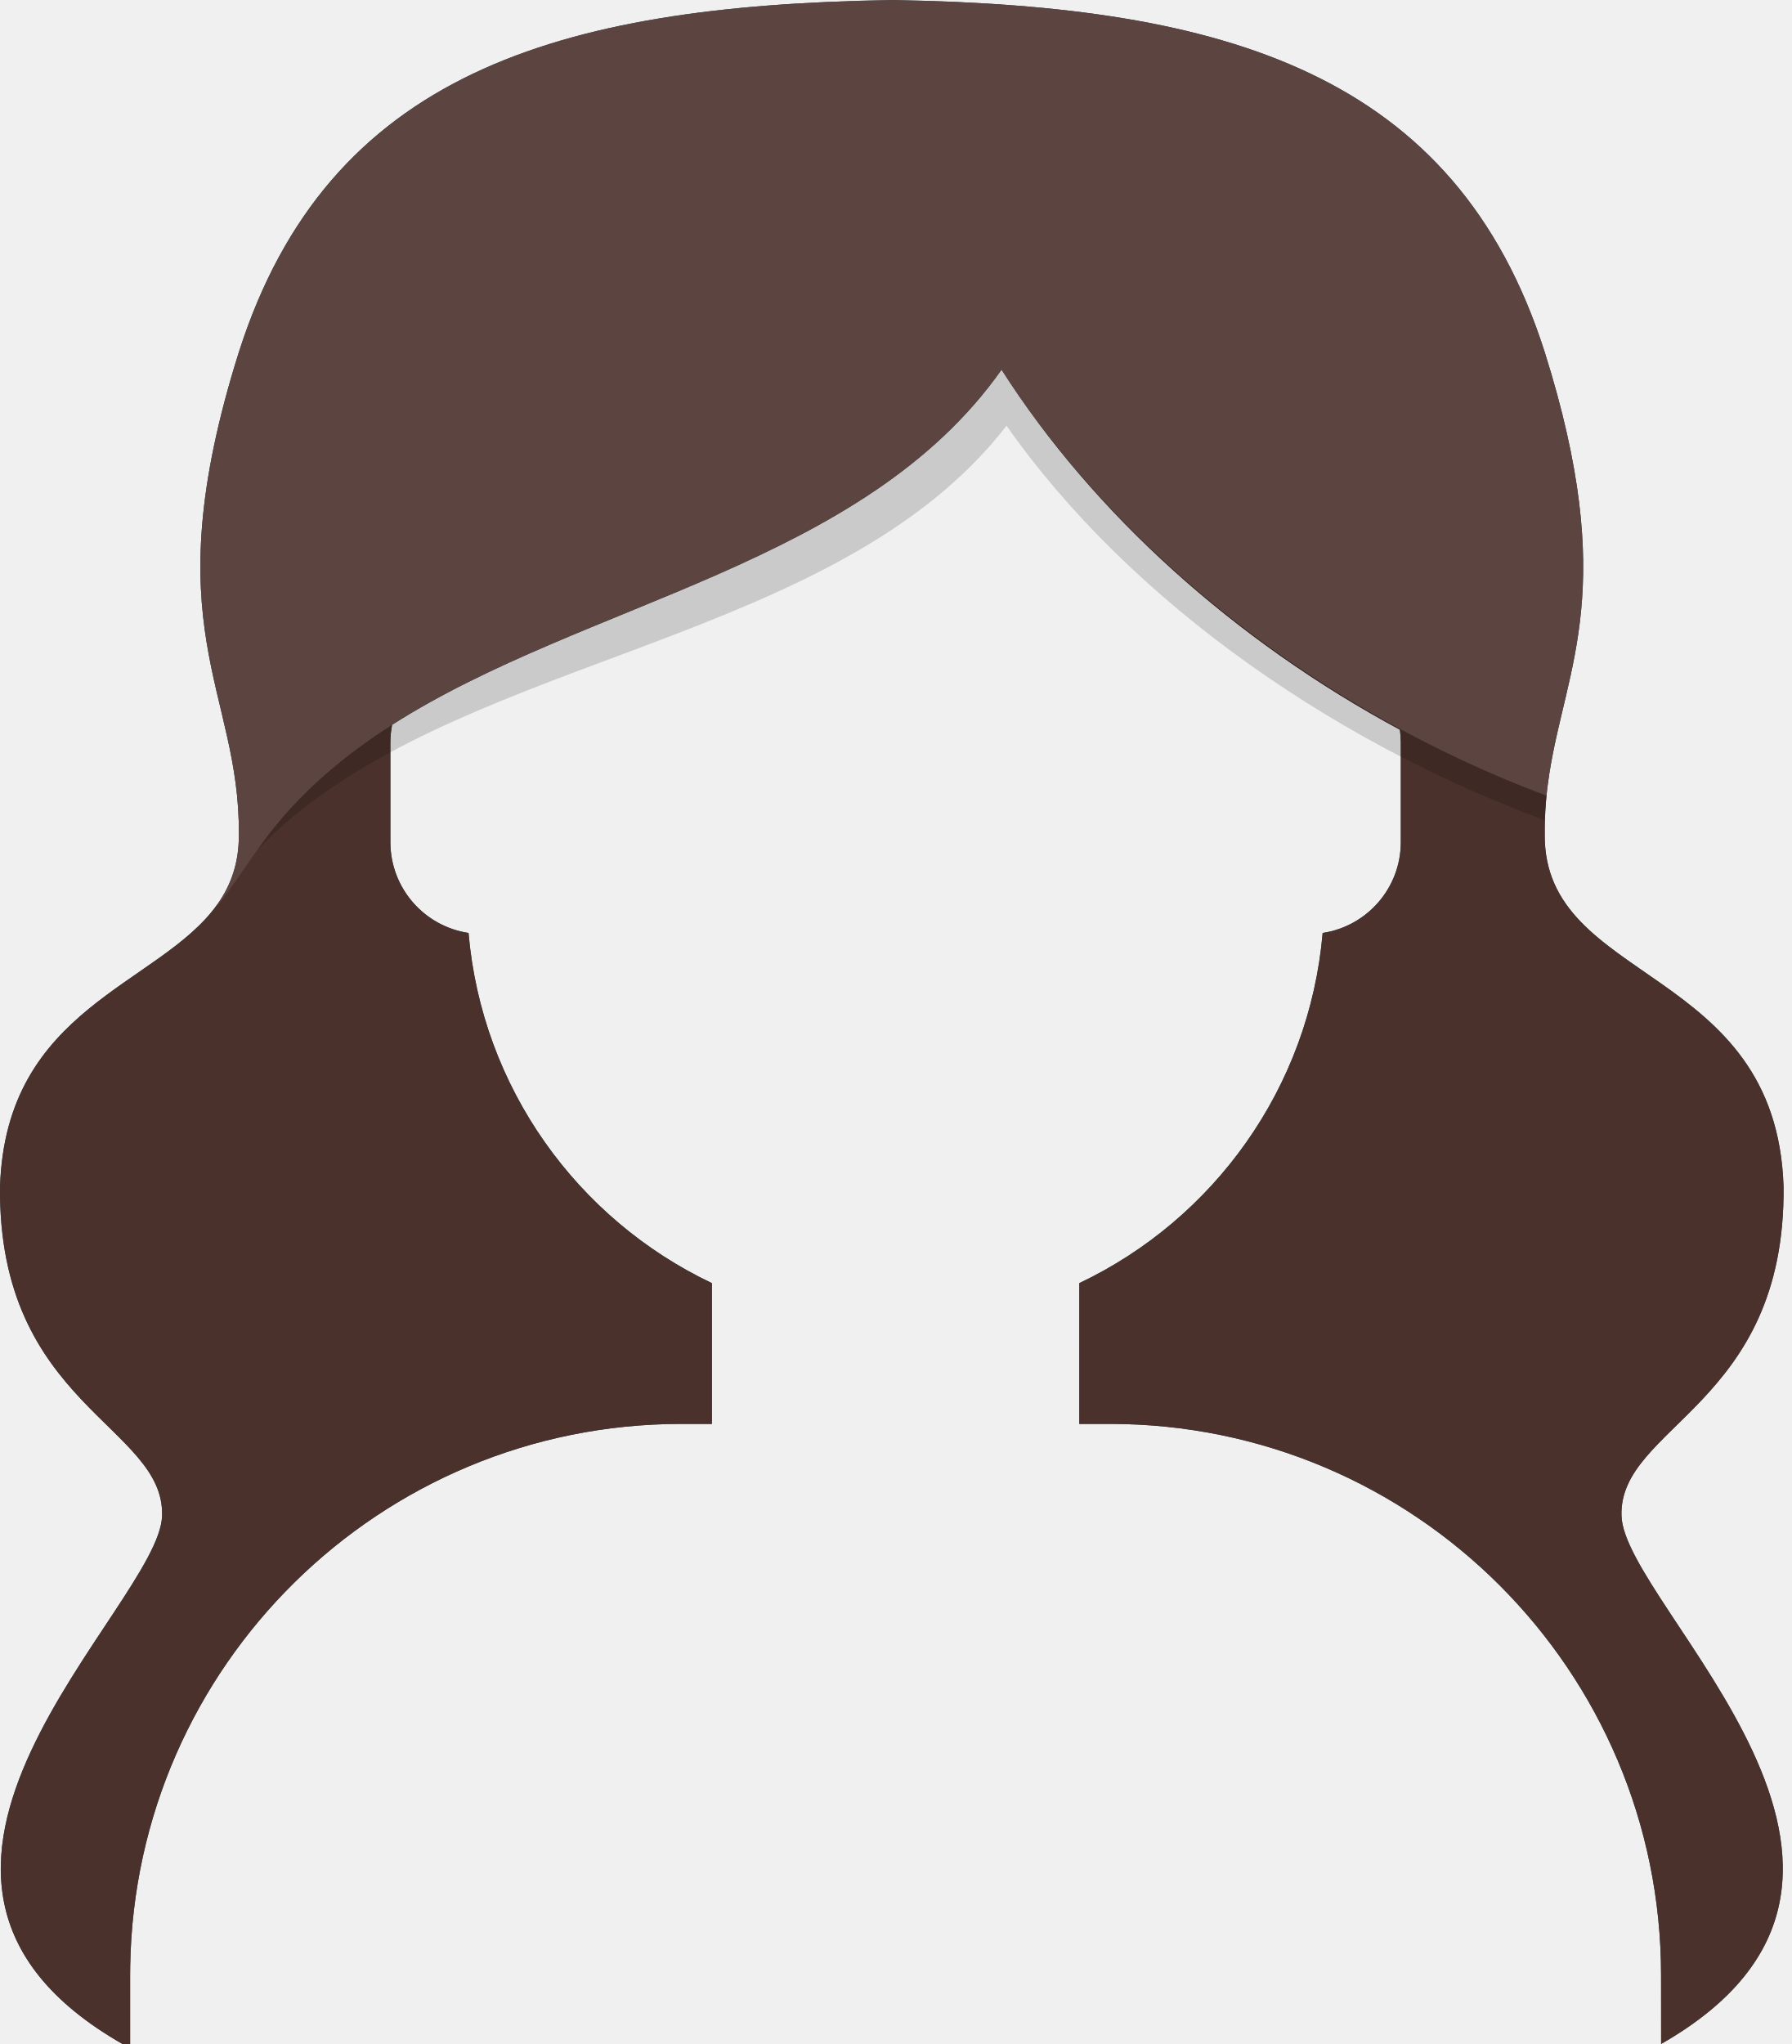
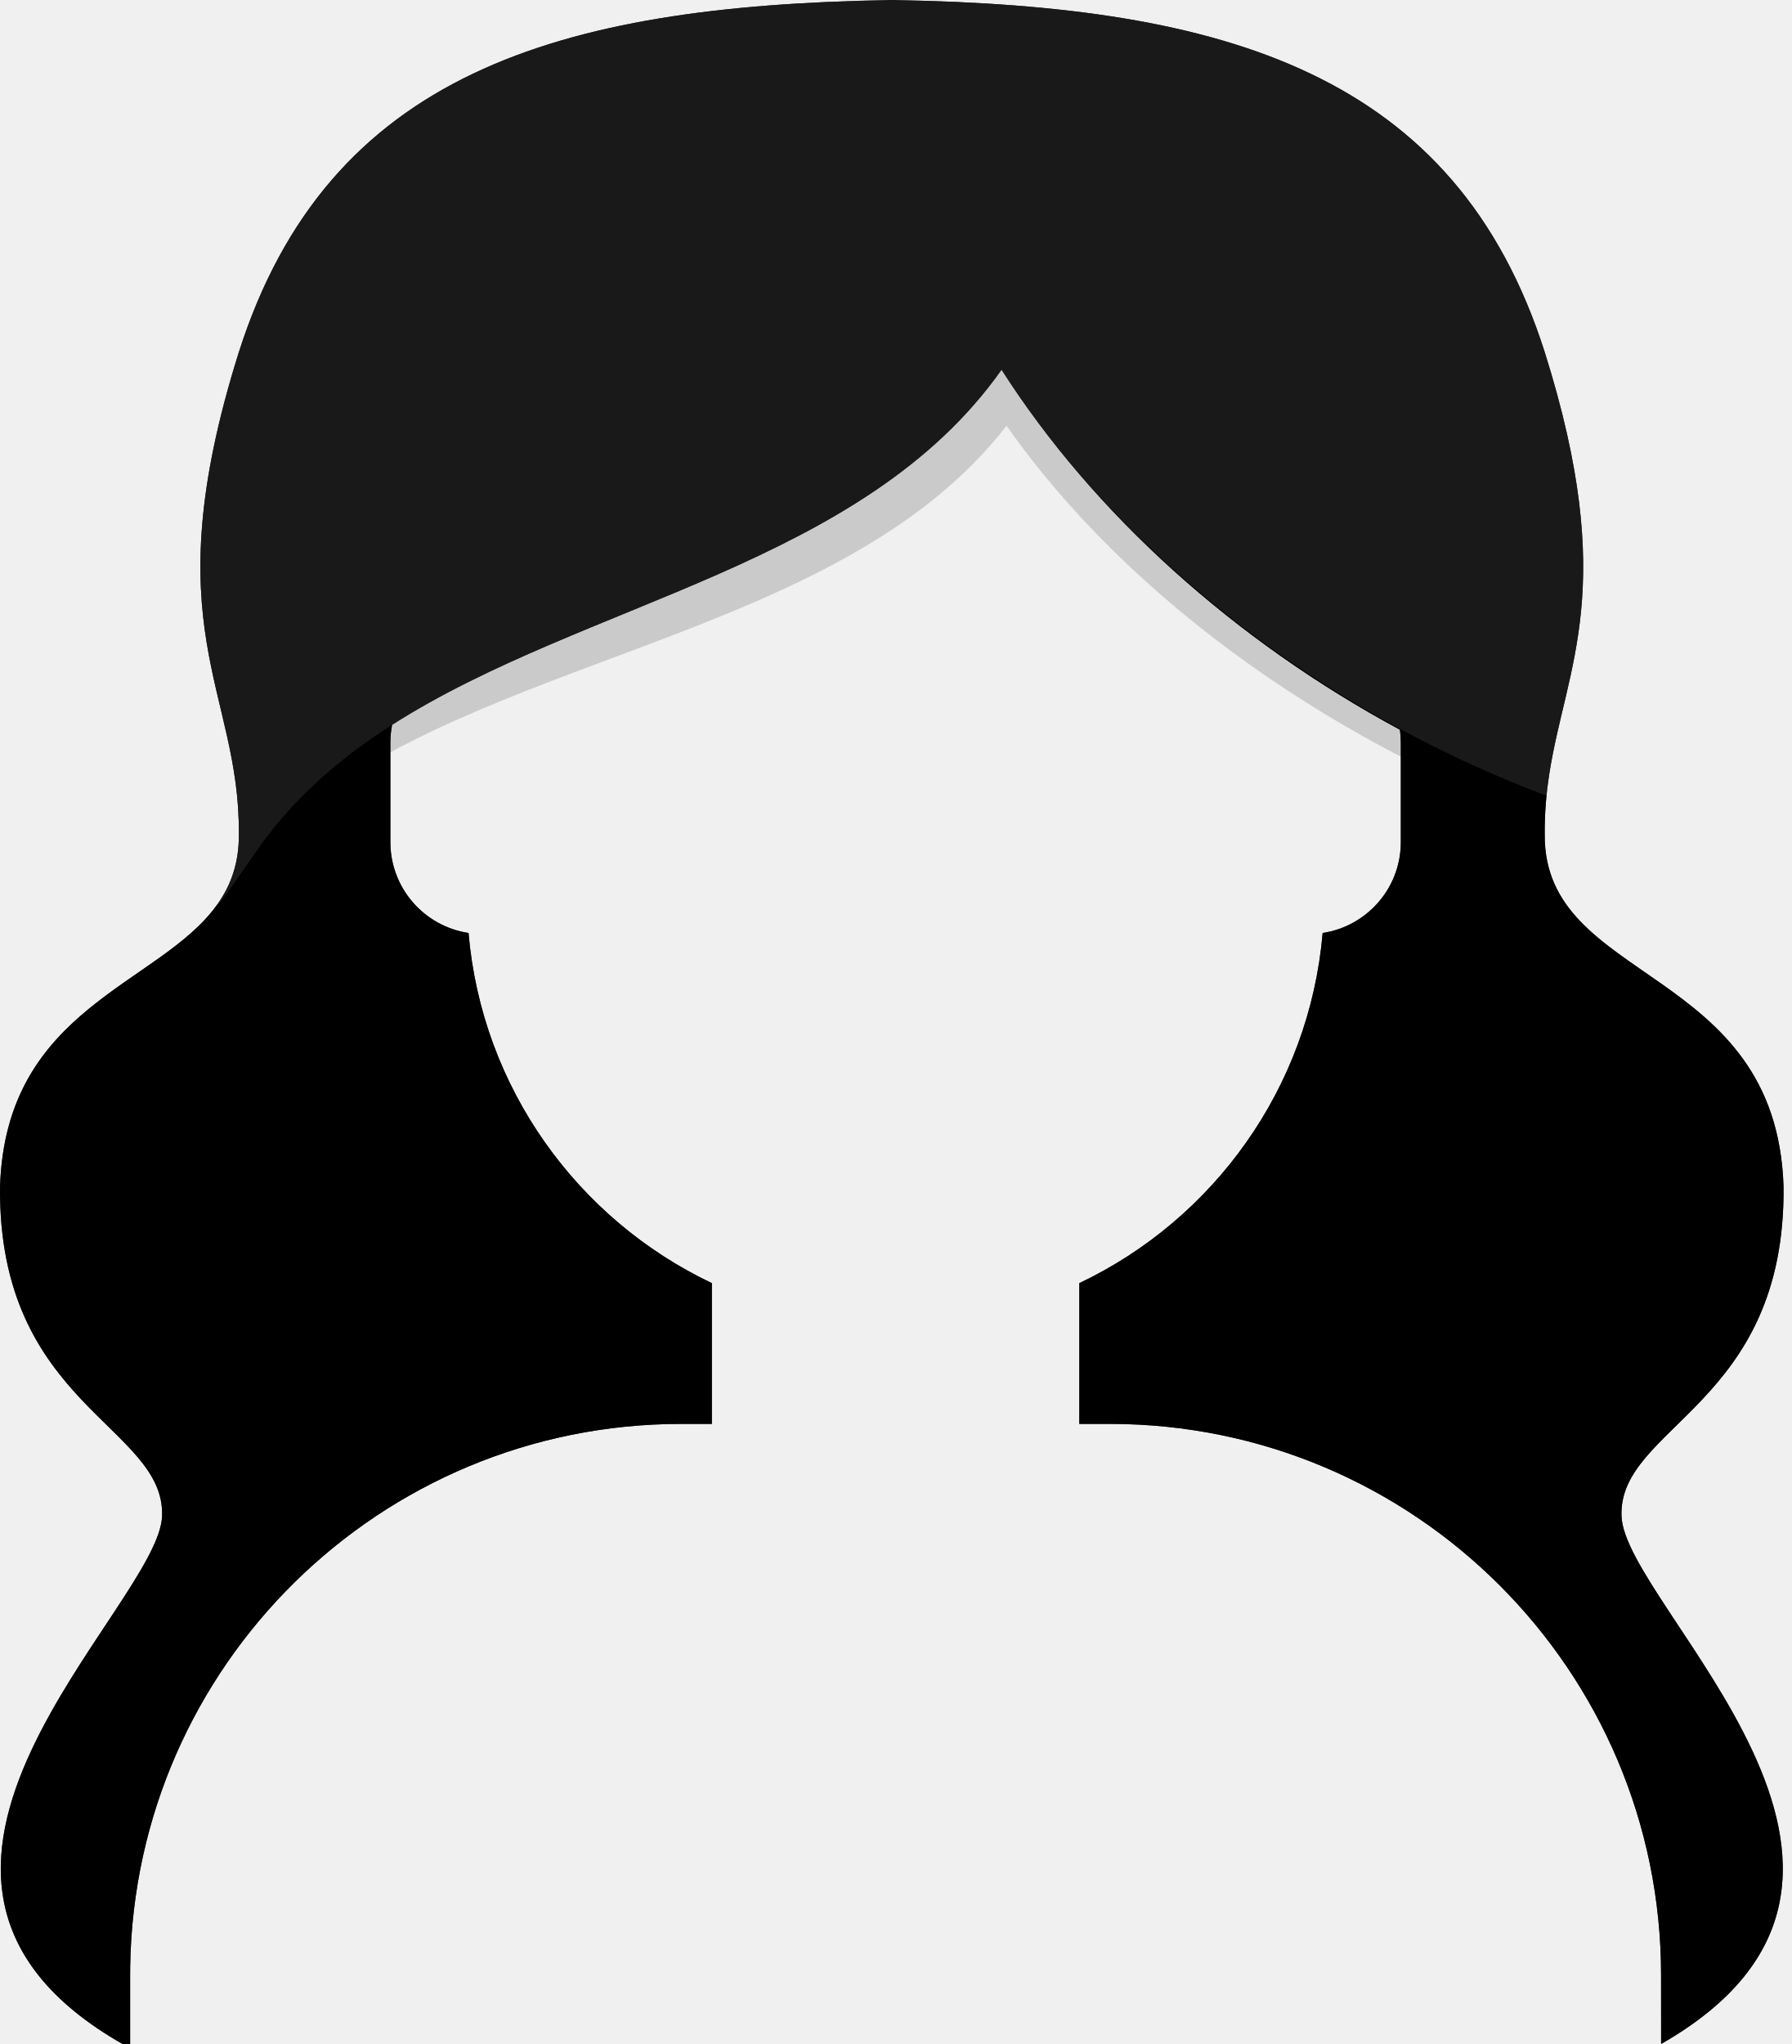
- <svg xmlns="http://www.w3.org/2000/svg" xmlns:xlink="http://www.w3.org/1999/xlink" width="234px" height="267px" viewBox="0 0 234 267" version="1.1">
+ <svg xmlns="http://www.w3.org/2000/svg" xmlns:xlink="http://www.w3.org/1999/xlink" viewBox="0 0 234 267" version="1.1">
  <defs>
    <path d="M117.003,0 L117.003,0.016 C160.089,0.768 190.166,9.539 201.803,46 C211.483,76.737 204.585,87.01 202.401,101.07 L202.379,101.215 C202.007,103.653 201.778,106.206 201.803,109 C201.634,128.588 232.061,125.972 233.003,155 C233.283,183.561 211.466,186.256 211.831,198 C212.148,209.888 255.434,245.047 217.007,266.996 L217,258 C217,218.235 184.765,186 145,186 L141,186 L141.001,167.61 C158.531,159.282 171.048,142.114 172.791,121.867 C178.569,121.003 183,116.019 183,110 L183,97 C183,96.43 182.96,95.87 182.883,95.321 C161.36,83.735 142.886,67.14 130.842,48.296 C112.766,73.924 76.529,78.534 51.223,94.681 C51.077,95.433 51,96.208 51,97 L51,110 C51,116.019 55.431,121.003 61.209,121.867 C62.952,142.115 75.469,159.283 93,167.611 L93,186 L89,186 C49.633,186 17.645,217.594 17.01,256.809 L17,258 L17,267 L16.008,267.002 C-22.436,245.053 20.857,209.889 21.174,198 C21.54,186.256 -0.277,183.561 0.003,155 C0.764,131.531 20.799,128.747 28.355,118.189 L28.398,118.13 C30.162,115.642 31.235,112.722 31.203,109 C31.372,89.999 19.814,82.161 31.203,46 C42.84,9.539 72.917,0.768 116.003,0.016 L116.003,0 C116.17,0 116.336,0.005 116.503,0.008 C116.669,0.005 116.836,0 117.003,0 Z" id="path-9t5u-yz9p7-1" />
    <path d="M117.003,0 L117.003,0.016 C160.089,0.768 190.166,9.539 201.803,46 C211.483,76.737 204.585,87.01 202.401,101.07 L202.379,101.215 C202.007,103.653 201.778,106.206 201.803,109 C201.634,128.588 232.061,125.972 233.003,155 C233.283,183.561 211.466,186.256 211.831,198 C212.148,209.888 255.434,245.047 217.007,266.996 L217,258 C217,218.235 184.765,186 145,186 L141,186 L141,140 L93,140 L93,186 L89,186 C49.633,186 17.645,217.594 17.01,256.809 L17,258 L17,267 L16.008,267.002 C-22.436,245.053 20.857,209.889 21.174,198 C21.54,186.256 -0.277,183.561 0.003,155 C0.764,131.531 20.799,128.747 28.355,118.189 L28.398,118.13 C30.162,115.642 31.235,112.722 31.203,109 C31.372,89.999 19.814,82.161 31.203,46 C42.84,9.539 72.917,0.768 116.003,0.016 L116.003,0 C116.17,0 116.336,0.005 116.503,0.008 C116.669,0.005 116.836,0 117.003,0 Z" id="path-9t5u-yz9p7-3" />
  </defs>
  <g id="Symbols" stroke="none" stroke-width="1" fill="none" fill-rule="evenodd">
    <g id="Top/Long-Hair/Big-Hair" transform="translate(-16, -13)">
      <g id="Hair" transform="translate(16, 13)">
        <mask id="mask-9t5u-yz9p7-2" fill="white">
          <use xlink:href="#path-9t5u-yz9p7-1" />
        </mask>
        <use fill="#314756" xlink:href="#path-9t5u-yz9p7-1" />
-         <g id="↳-💈Hair-Color" mask="url(#mask-9t5u-yz9p7-2)" fill="#4A312C">
+         <g id="↳-💈Hair-Color" mask="url(#mask-9t5u-yz9p7-2)" fill="currentColor">
          <g transform="translate(-15, -13)" id="Color">
            <rect x="0" y="0" width="264" height="280" />
          </g>
        </g>
      </g>
      <g id="Shadow" transform="translate(16, 13)">
        <mask id="mask-9t5u-yz9p7-4" fill="white">
          <use xlink:href="#path-9t5u-yz9p7-3" />
        </mask>
        <g id="Shape" />
        <path d="M31.203,109 C31.222,111.297 30.822,113.289 30.097,115.062 C29.72,115.54 29.324,116.054 28.922,116.58 L28.593,117.011 L28.263,117.445 L27.935,117.877 C26.135,120.248 24.481,122.432 24.362,122.194 C26.235,119.811 27.375,117.012 27.341,113.436 C27.518,95.335 15.437,87.867 27.341,53.419 C28.007,51.515 29.1,49.717 30.571,48.022 C20.248,82.462 31.368,90.359 31.203,109 Z M202.433,48.021 C203.905,49.716 204.998,51.515 205.664,53.419 C213.791,76.934 210.74,87.877 208.042,98.212 L207.84,98.986 C207.74,99.373 207.64,99.759 207.543,100.146 L207.349,100.919 C206.935,102.596 206.557,104.285 206.264,106.036 C205.964,106.841 206.195,107.79 205.88,108.603 C175.207,98.145 147.59,78.56 131.495,55.612 C120.393,69.95 102.743,77.381 84.708,84.19 L82.404,85.056 L80.099,85.919 L77.795,86.78 C61.116,93.026 44.78,99.425 33.661,110.949 C34.054,110.401 34.425,109.889 34.758,109.446 C45.35,95.384 62.219,88.108 79.472,81.02 L81.676,80.115 C100.42,72.428 119.32,64.633 130.846,48.302 C146.244,72.39 172.664,92.95 202.009,103.927 C202.31,103.073 202.09,102.077 202.376,101.233 C204.467,87.514 211.105,77.473 202.633,48.722 Z" id="Shadow-Mask" fill-opacity="0.16" fill="#000000" mask="url(#mask-9t5u-yz9p7-4)" />
      </g>
      <path d="M50.758,122.446 C73.294,92.527 124.247,93.324 146.846,61.302 C162.244,85.39 188.664,105.95 218.009,116.927 C218.31,116.073 218.09,115.077 218.376,114.233 C220.531,100.089 227.52,89.855 217.803,59 C206.166,22.539 176.089,13.768 133.003,13.016 C132.336,13.005 132.17,13.002 132.003,13 C88.917,13.768 58.84,22.539 47.203,59 C35.814,95.161 47.372,102.999 47.203,122 C47.235,125.753 46.144,128.691 44.353,131.193 C44.536,131.595 48.506,125.437 50.758,122.446 Z" id="Light" fill-opacity="0.1" fill="#FFFFFF" />
    </g>
  </g>
</svg>
